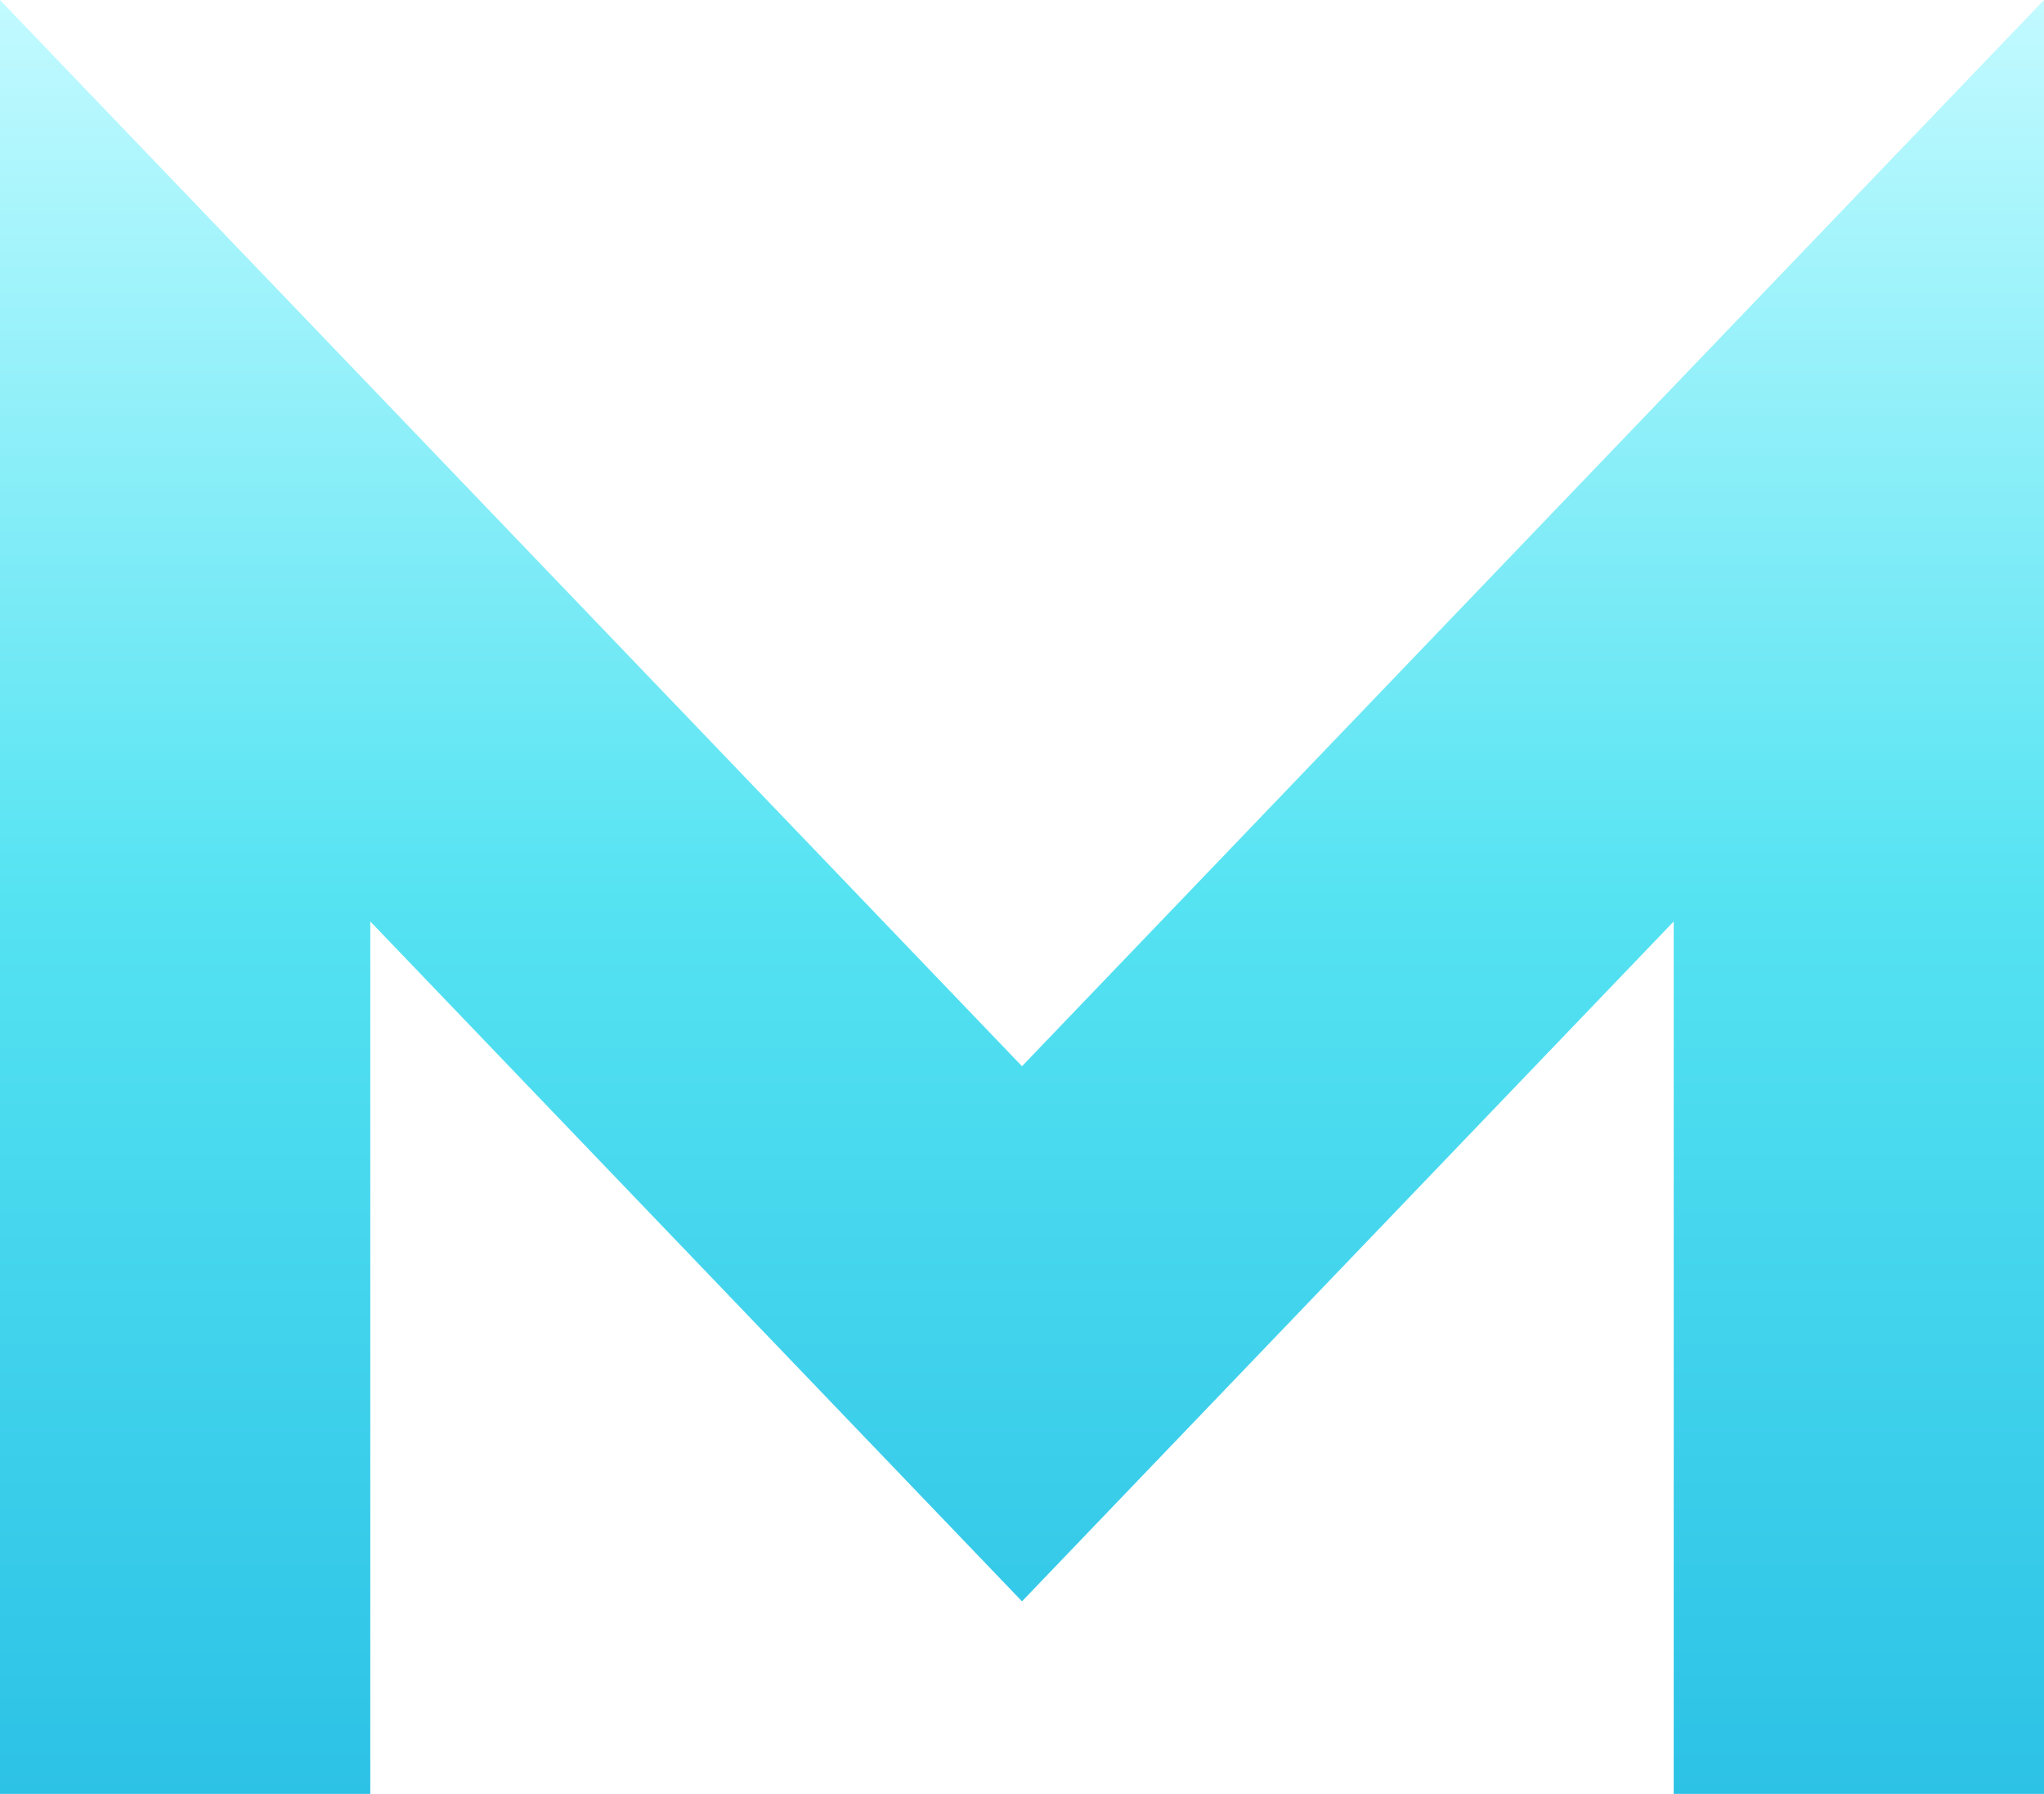
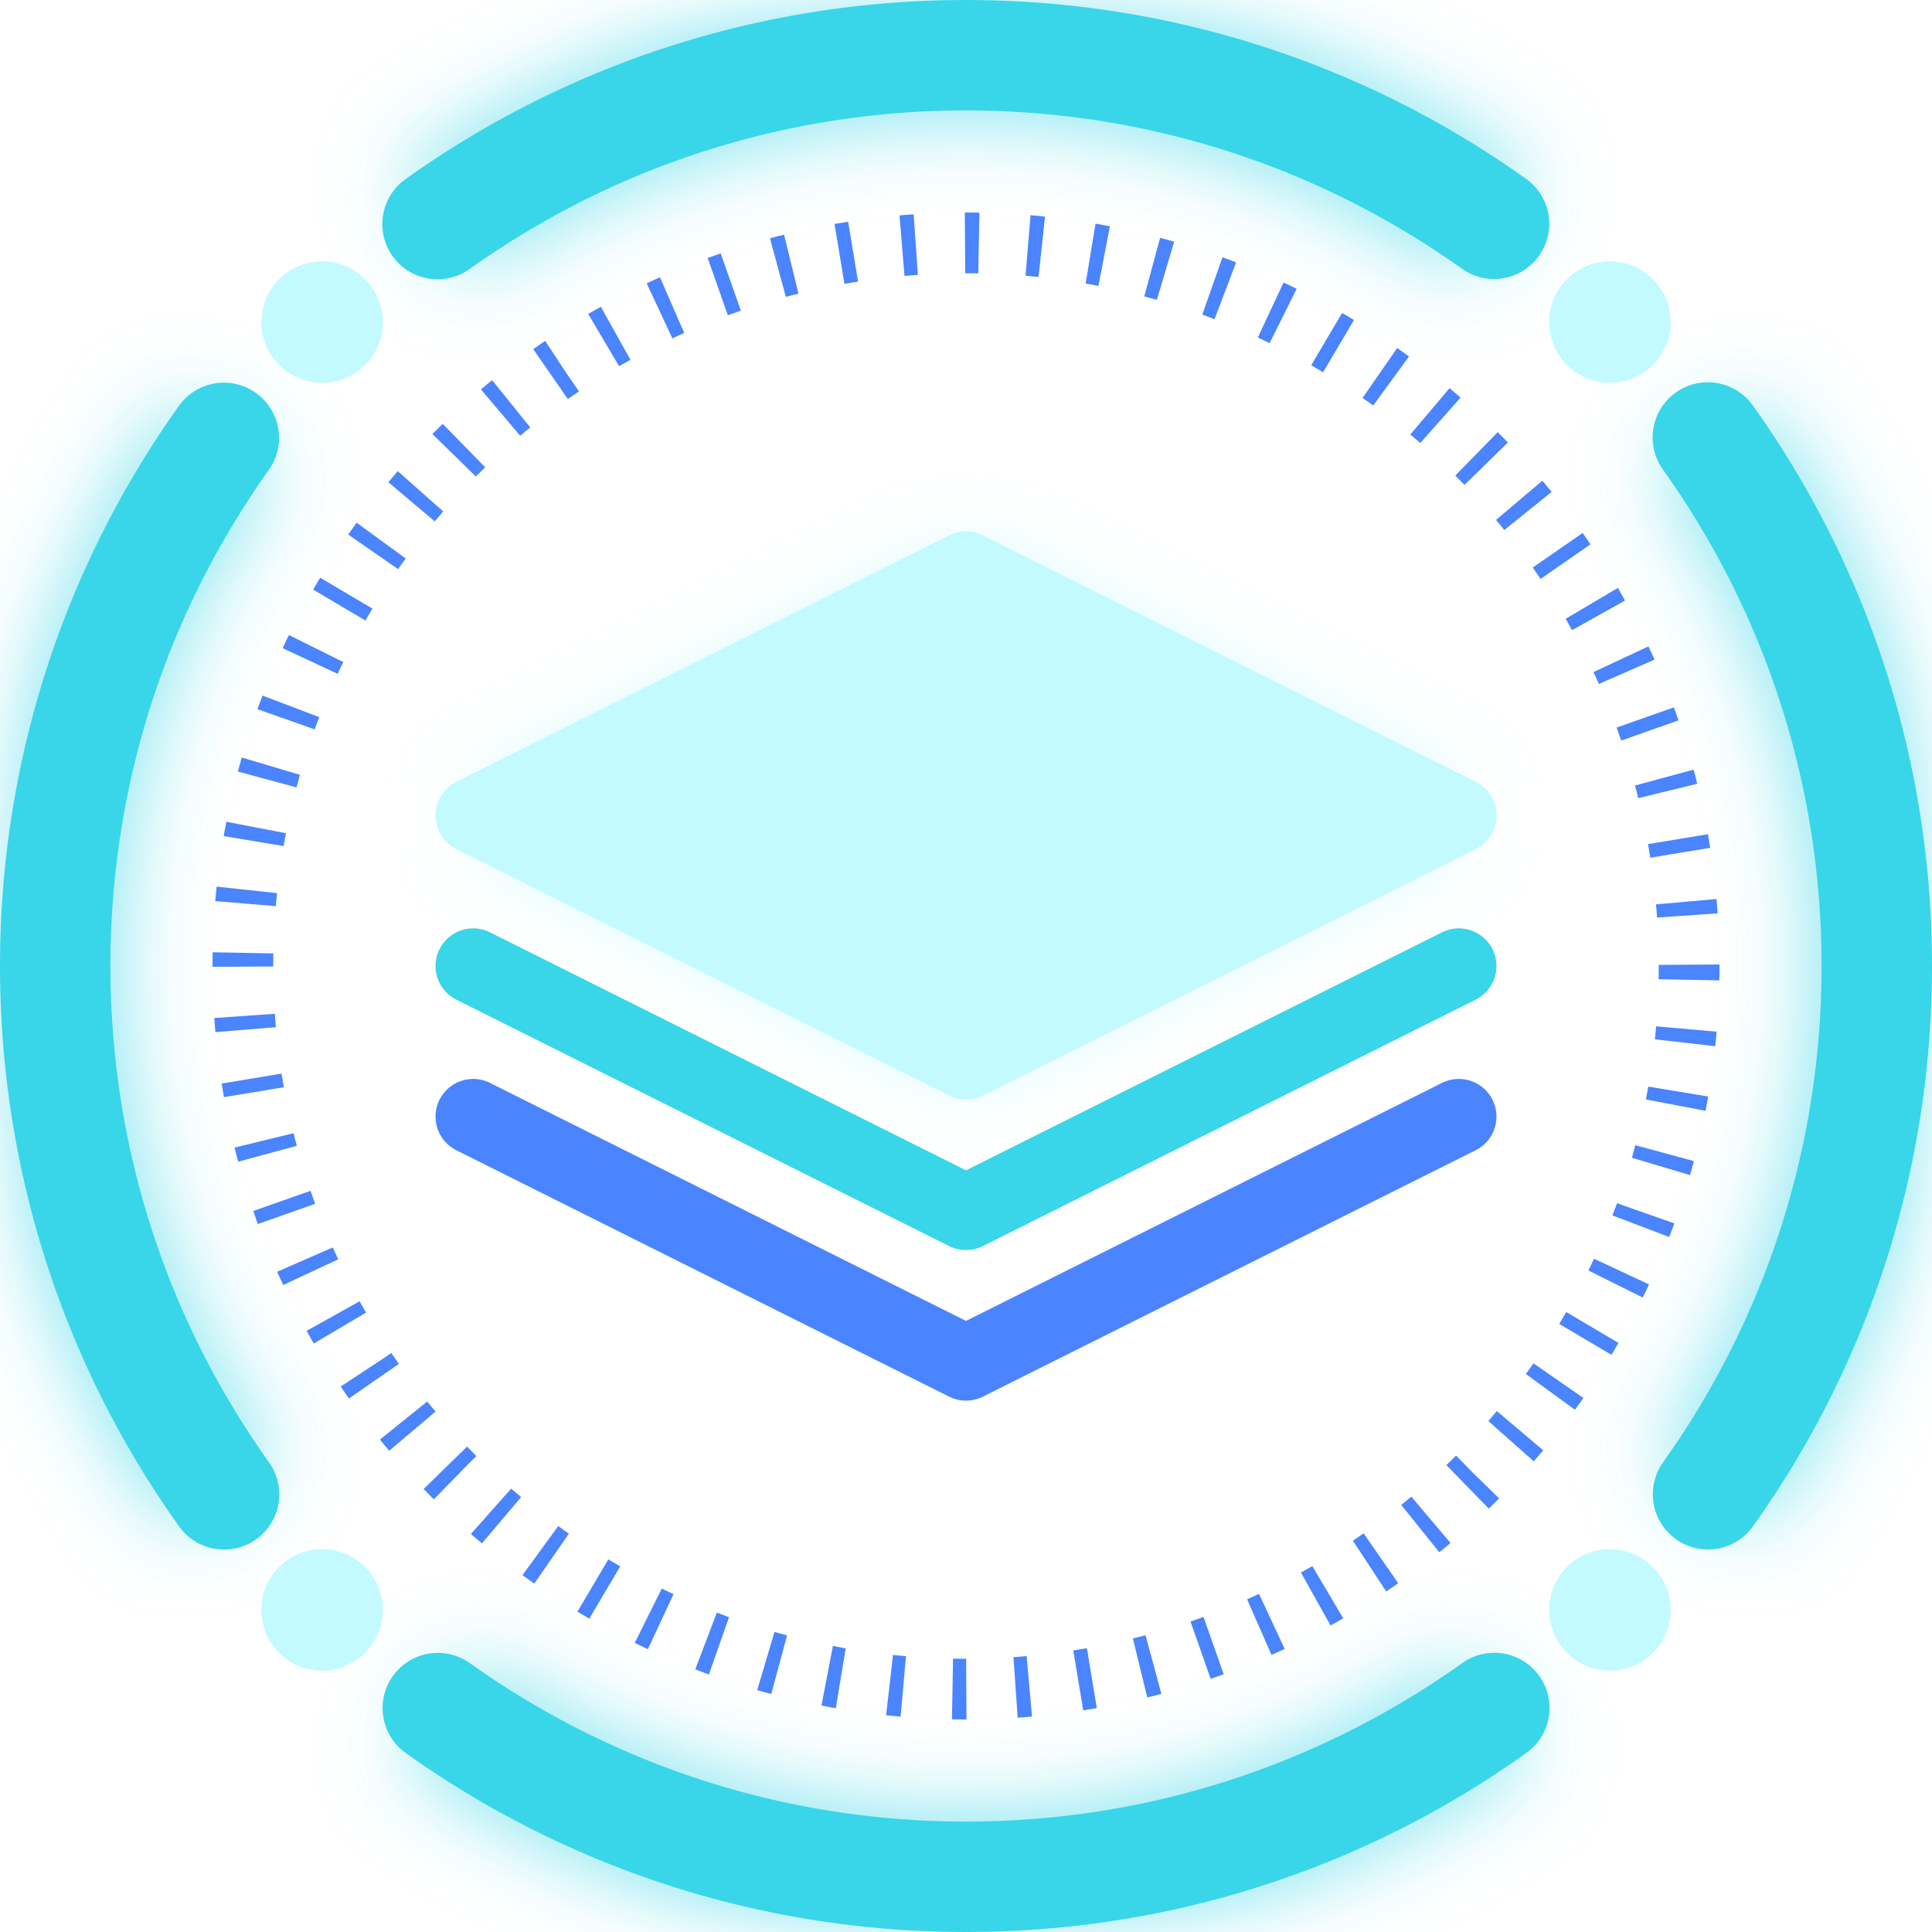
- <svg xmlns="http://www.w3.org/2000/svg" viewBox="0 0 552 484.41" width="552" height="484.41">
+ <svg xmlns="http://www.w3.org/2000/svg" viewBox="0 0 700 700" width="700" height="700">
  <defs>
-     <linearGradient id="mk-ink" gradientUnits="userSpaceOnUse" x1="0" y1="0" x2="0" y2="484.41">
-       <stop offset="0" stop-color="#c2faff" />
-       <stop offset="0.5" stop-color="#55e3f2" />
-       <stop offset="1" stop-color="#2cc2e6" />
-     </linearGradient>
+     <filter id="r-glow" x="-50%" y="-50%" width="200%" height="200%">
+       <feGaussianBlur stdDeviation="16" />
+     </filter>
  </defs>
-   <path d="M0 484.41L0 0L276 287.91L552 0L552 484.41L452 484.41L452 248.82L276 432.41L100 248.82L100 484.41Z" fill="url(#mk-ink)" />
+   <g transform="translate(350 350) scale(1) translate(-512 -512)">
+     <g filter="url(#r-glow)" opacity=".7">
+       <circle cx="512" cy="512" r="330" fill="none" stroke-width="40" stroke-dasharray="408.4 110" stroke-dashoffset="204.2" stroke="#38d6e8" />
+       <g transform="translate(512 512) scale(0.62) translate(-512 -494)">
+         <path d="M512 262L800 406L512 550L224 406Z" fill="#7ff0fb" />
+       </g>
+     </g>
+     <circle cx="512" cy="512" r="262" fill="none" stroke-width="22" stroke-dasharray="5 17.86" stroke="#4a84ff" />
+     <circle cx="512" cy="512" r="330" fill="none" stroke-width="40" stroke-dasharray="408.4 110" stroke-dashoffset="204.2" stroke="#38d6e8" stroke-linecap="round" />
+     <g fill="#c2faff">
+       <circle cx="745.3" cy="745.3" r="22" />
+       <circle cx="278.7" cy="745.3" r="22" />
+       <circle cx="278.7" cy="278.7" r="22" />
+       <circle cx="745.3" cy="278.7" r="22" />
+     </g>
+     <g transform="translate(512 512) scale(0.62) translate(-512 -494)">
+       <path d="M224 582L512 726L800 582" fill="none" stroke="#4a84ff" stroke-width="44" stroke-linecap="round" stroke-linejoin="round" />
+       <path d="M224 494L512 638L800 494" fill="none" stroke="#38d6e8" stroke-width="44" stroke-linecap="round" stroke-linejoin="round" />
+       <path d="M512 262L800 406L512 550L224 406Z" fill="#c2faff" stroke="#c2faff" stroke-width="44" stroke-linejoin="round" />
+     </g>
+   </g>
</svg>
